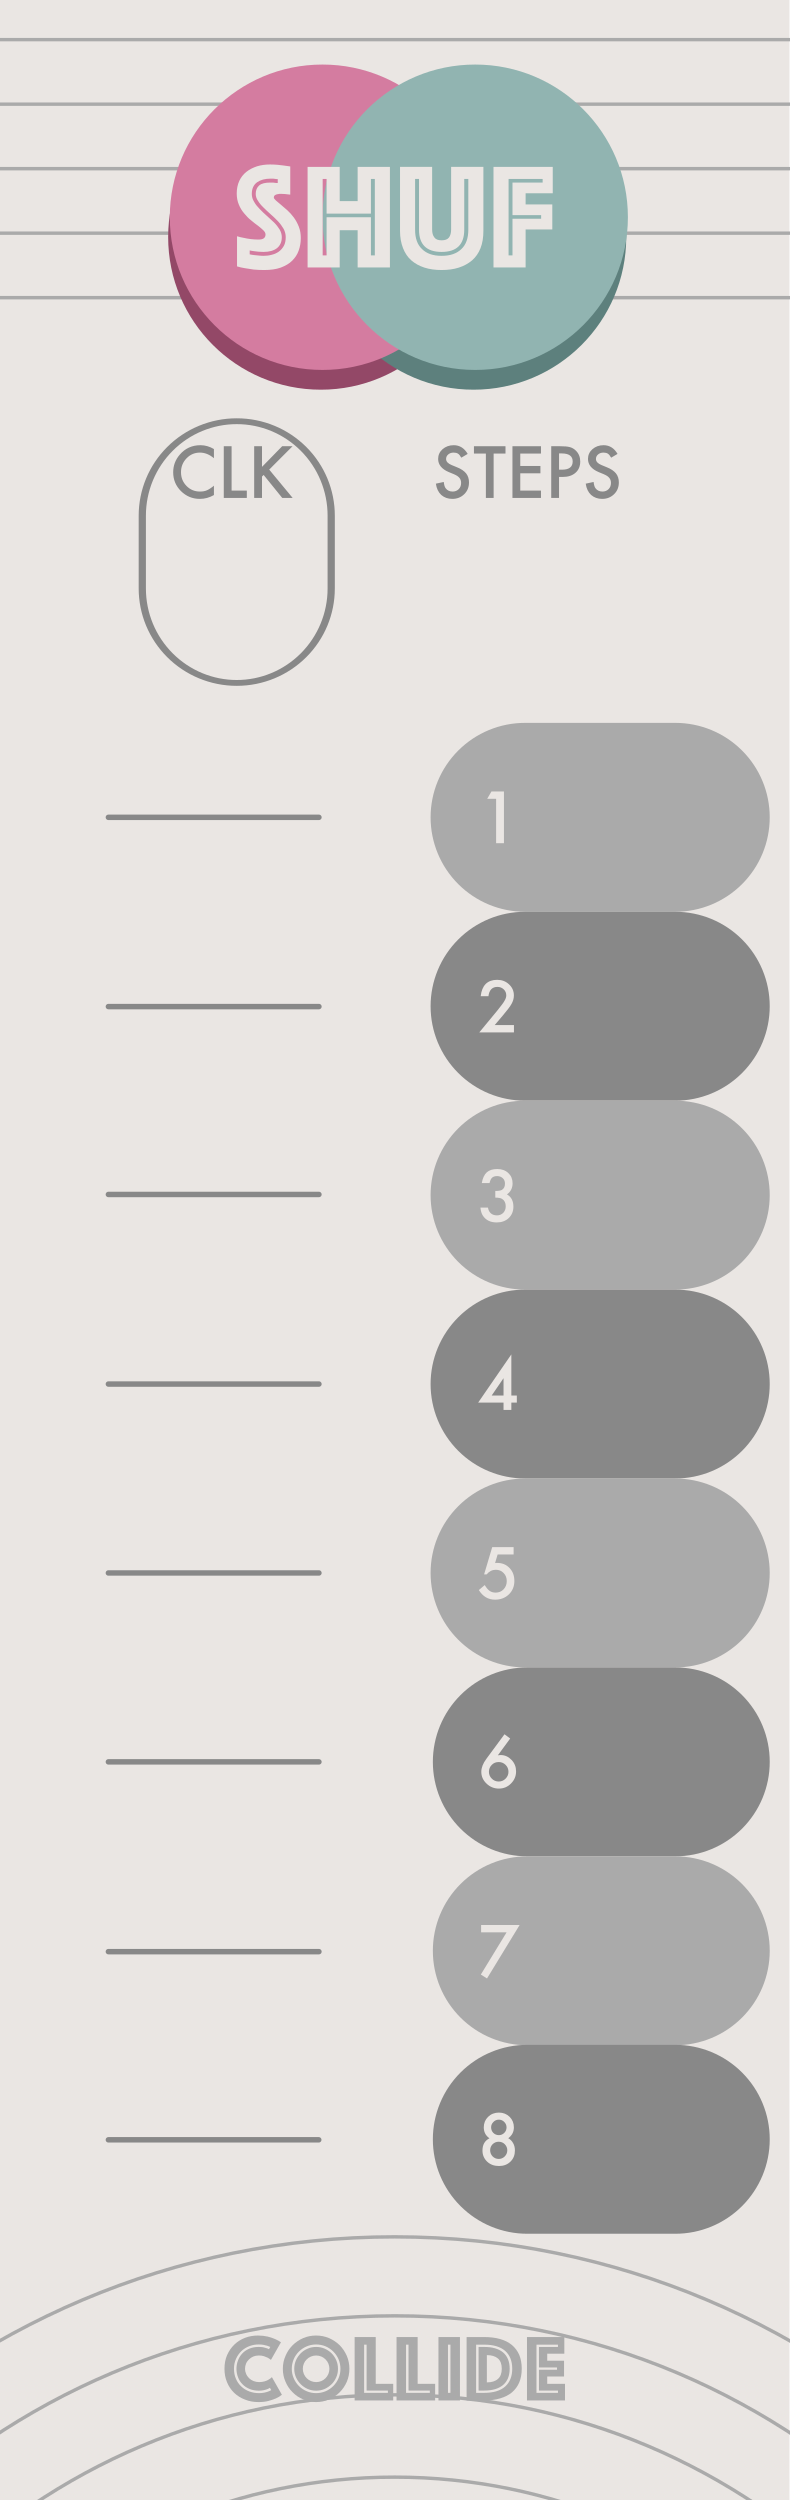
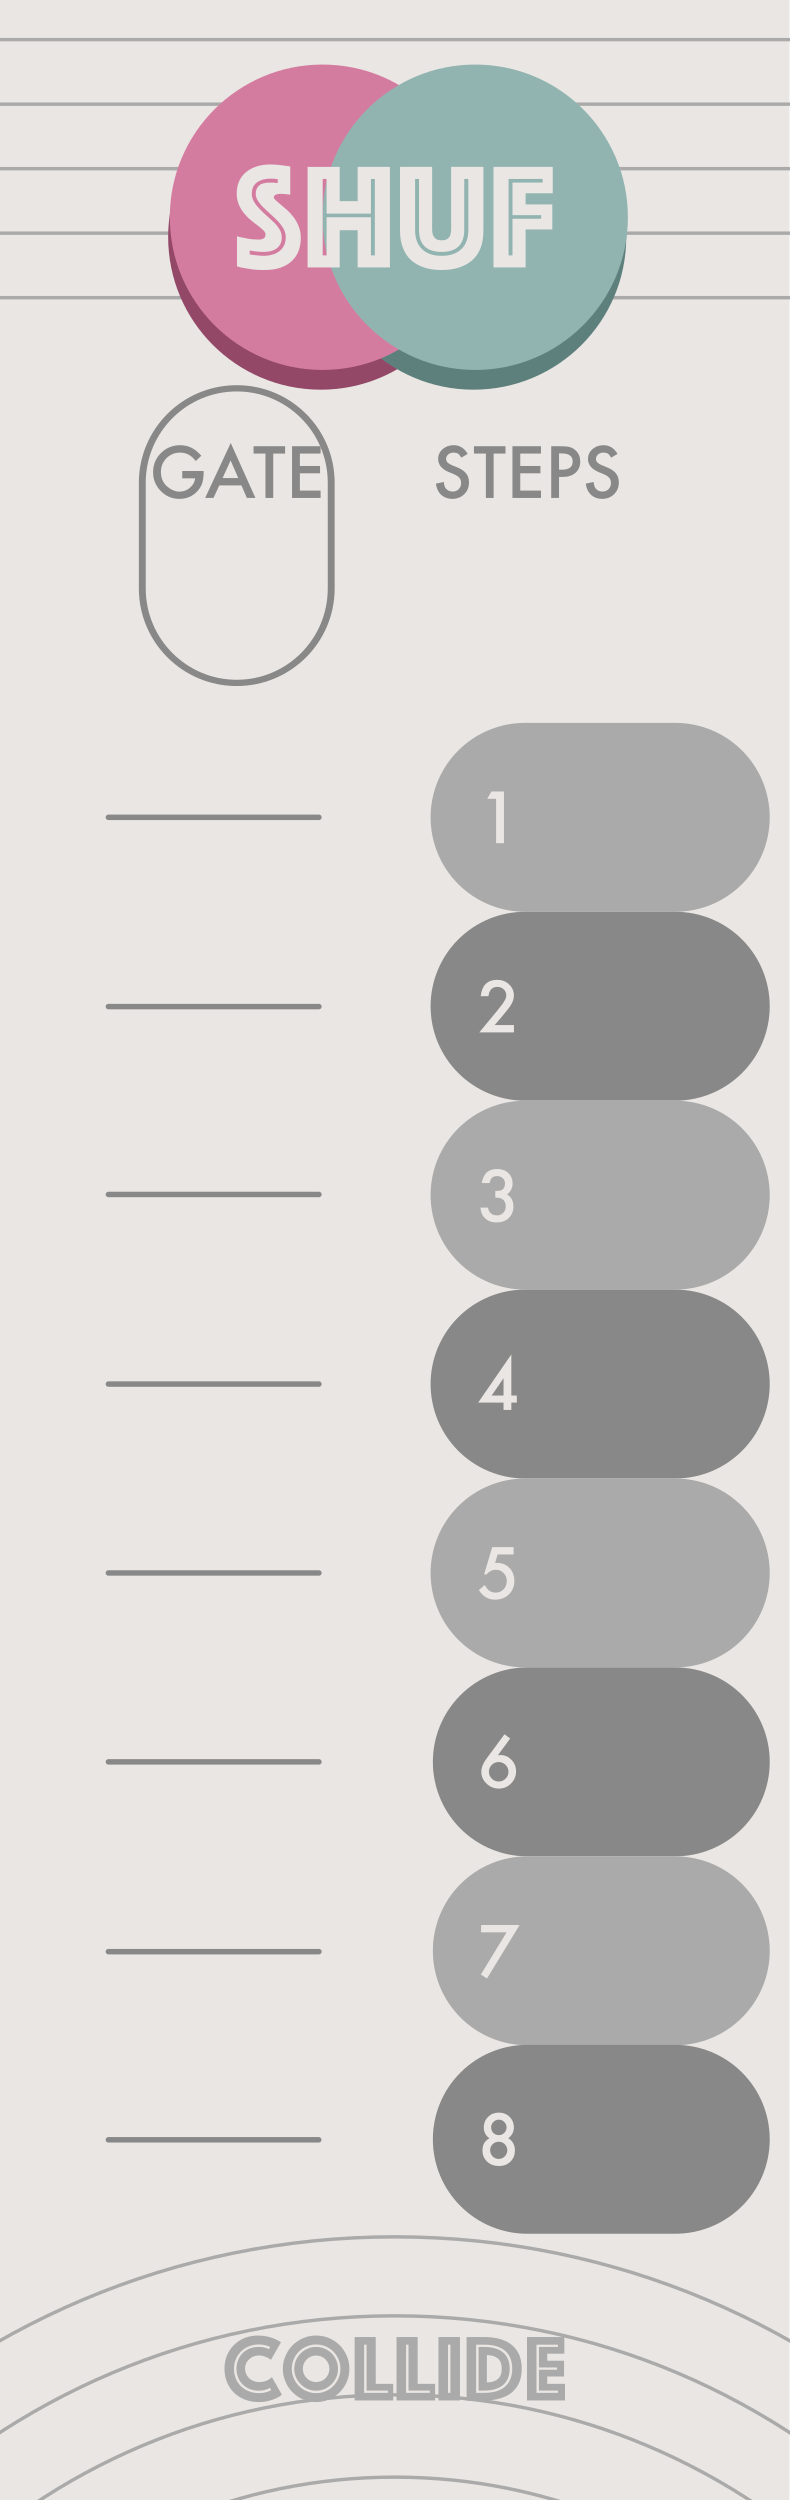
<svg xmlns="http://www.w3.org/2000/svg" width="100%" height="100%" viewBox="0 0 120 380" version="1.1" xml:space="preserve" style="fill-rule:evenodd;clip-rule:evenodd;stroke-linecap:round;stroke-linejoin:round;stroke-miterlimit:1.5;">
  <g id="background">
    <g transform="matrix(0.250246,0,0,0.250181,-1.19228e-14,0)">
      <rect x="0" y="0" width="479.528" height="1518.9" style="fill:rgb(234,230,227);" />
    </g>
    <g transform="matrix(0.250246,0,0,0.250181,-1.25594e-15,-1.9804)">
      <path d="M0,32L479.528,32" style="fill:none;stroke:rgb(170,170,170);stroke-width:2.08px;" />
      <g transform="matrix(1,0,0,1,0,39.1931)">
        <path d="M0,32L479.528,32" style="fill:none;stroke:rgb(170,170,170);stroke-width:2.08px;" />
      </g>
      <g transform="matrix(1,0,0,1,0,78.3863)">
        <path d="M0,32L479.528,32" style="fill:none;stroke:rgb(170,170,170);stroke-width:2.08px;" />
      </g>
      <g transform="matrix(1,0,0,1,0,117.579)">
        <path d="M0,32L479.528,32" style="fill:none;stroke:rgb(170,170,170);stroke-width:2.08px;" />
      </g>
      <g transform="matrix(1,0,0,1,0,156.773)">
        <path d="M0,32L479.528,32" style="fill:none;stroke:rgb(170,170,170);stroke-width:2.08px;" />
      </g>
    </g>
    <g transform="matrix(0.250181,0,0,0.250181,39.0439,86.0907)">
      <g transform="matrix(0.869021,0,0,0.869021,241.926,574.305)">
        <circle cx="-182" cy="1072" r="397" style="fill:none;stroke:rgb(170,170,170);stroke-width:2.4px;" />
      </g>
      <g transform="matrix(0.994966,0,0,0.994966,264.848,439.293)">
        <circle cx="-182" cy="1072" r="397" style="fill:none;stroke:rgb(170,170,170);stroke-width:2.09px;" />
      </g>
      <g transform="matrix(1.11083,0,0,1.11083,285.935,313.087)">
        <circle cx="-182" cy="1072" r="397" style="fill:none;stroke:rgb(170,170,170);stroke-width:1.88px;" />
      </g>
      <g transform="matrix(1.2267,0,0,1.2267,307.023,186.88)">
        <circle cx="-182" cy="1072" r="397" style="fill:none;stroke:rgb(170,170,170);stroke-width:1.7px;" />
      </g>
    </g>
    <g transform="matrix(0.250181,0,0,0.250181,0.640643,-13.7542)">
      <g transform="matrix(1,0,0,1,-1,8)">
        <g transform="matrix(1,0,0,1,6.20594,-24.898)">
          <circle cx="187.171" cy="215.865" r="92.774" style="fill:rgb(147,72,103);" />
        </g>
        <g transform="matrix(1,0,0,1,98.9803,-24.898)">
          <circle cx="187.171" cy="215.865" r="92.774" style="fill:rgb(93,128,125);" />
        </g>
      </g>
      <g transform="matrix(1,0,0,1,0,-4)">
        <g transform="matrix(1,0,0,1,6.20594,-24.898)">
          <circle cx="187.171" cy="215.865" r="92.774" style="fill:rgb(212,124,160);" />
        </g>
        <g transform="matrix(1,0,0,1,98.9803,-24.898)">
          <circle cx="187.171" cy="215.865" r="92.774" style="fill:rgb(145,180,177);" />
        </g>
      </g>
    </g>
    <g transform="matrix(0.288996,0,0,0.288996,11.1232,62.3544)">
      <g transform="matrix(50,0,0,50,78.576,1046.78)">
        <path d="M0.146,-0.333C0.146,-0.365 0.152,-0.395 0.163,-0.423C0.173,-0.451 0.189,-0.475 0.209,-0.496C0.229,-0.517 0.253,-0.533 0.282,-0.545C0.311,-0.557 0.343,-0.563 0.378,-0.563C0.395,-0.563 0.411,-0.562 0.425,-0.56C0.438,-0.557 0.45,-0.554 0.459,-0.551C0.47,-0.548 0.48,-0.544 0.488,-0.539L0.502,-0.563C0.491,-0.568 0.48,-0.572 0.468,-0.576C0.457,-0.579 0.444,-0.582 0.429,-0.585C0.414,-0.588 0.397,-0.589 0.378,-0.589C0.344,-0.589 0.312,-0.583 0.281,-0.571C0.25,-0.559 0.222,-0.542 0.199,-0.52C0.175,-0.497 0.156,-0.47 0.142,-0.439C0.127,-0.407 0.12,-0.372 0.12,-0.333C0.12,-0.294 0.127,-0.258 0.141,-0.227C0.154,-0.196 0.173,-0.169 0.197,-0.147C0.221,-0.124 0.249,-0.107 0.281,-0.095C0.313,-0.083 0.347,-0.077 0.383,-0.077C0.403,-0.077 0.421,-0.079 0.437,-0.082C0.453,-0.085 0.467,-0.089 0.478,-0.093C0.491,-0.098 0.502,-0.103 0.512,-0.109L0.498,-0.133C0.489,-0.127 0.479,-0.122 0.468,-0.118C0.458,-0.114 0.446,-0.111 0.432,-0.108C0.418,-0.105 0.402,-0.103 0.383,-0.103C0.346,-0.103 0.313,-0.109 0.284,-0.121C0.255,-0.133 0.23,-0.149 0.21,-0.17C0.189,-0.191 0.173,-0.215 0.163,-0.243C0.152,-0.271 0.146,-0.301 0.146,-0.333ZM0.02,-0.333C0.02,-0.386 0.029,-0.435 0.048,-0.478C0.067,-0.521 0.092,-0.557 0.124,-0.588C0.156,-0.619 0.193,-0.642 0.236,-0.659C0.279,-0.675 0.324,-0.683 0.372,-0.683C0.41,-0.683 0.444,-0.679 0.474,-0.672C0.503,-0.665 0.529,-0.656 0.55,-0.647C0.575,-0.636 0.596,-0.625 0.614,-0.612L0.509,-0.427C0.498,-0.435 0.487,-0.443 0.474,-0.45C0.463,-0.455 0.449,-0.46 0.434,-0.466C0.418,-0.471 0.4,-0.473 0.38,-0.473C0.359,-0.473 0.34,-0.469 0.323,-0.462C0.306,-0.455 0.291,-0.445 0.278,-0.432C0.265,-0.419 0.254,-0.405 0.247,-0.388C0.24,-0.371 0.236,-0.352 0.236,-0.333C0.236,-0.314 0.24,-0.296 0.248,-0.279C0.255,-0.262 0.266,-0.247 0.279,-0.234C0.292,-0.221 0.308,-0.211 0.326,-0.204C0.344,-0.197 0.364,-0.193 0.385,-0.193C0.406,-0.193 0.425,-0.196 0.442,-0.201C0.459,-0.206 0.473,-0.212 0.484,-0.219C0.497,-0.226 0.509,-0.235 0.519,-0.245L0.624,-0.06C0.606,-0.045 0.585,-0.032 0.56,-0.021C0.539,-0.012 0.513,-0.003 0.483,0.005C0.453,0.013 0.419,0.017 0.38,0.017C0.328,0.017 0.28,0.009 0.236,-0.009C0.192,-0.026 0.154,-0.049 0.122,-0.08C0.09,-0.111 0.065,-0.148 0.047,-0.191C0.029,-0.234 0.02,-0.281 0.02,-0.333Z" style="fill:rgb(170,170,170);fill-rule:nonzero;" />
      </g>
      <g transform="matrix(50,0,0,50,109.276,1046.78)">
        <path d="M0.02,-0.333C0.02,-0.381 0.029,-0.426 0.048,-0.469C0.066,-0.512 0.091,-0.549 0.123,-0.581C0.154,-0.612 0.191,-0.637 0.234,-0.656C0.277,-0.674 0.322,-0.683 0.37,-0.683C0.418,-0.683 0.463,-0.674 0.506,-0.656C0.549,-0.637 0.586,-0.612 0.618,-0.581C0.649,-0.549 0.674,-0.512 0.693,-0.469C0.711,-0.426 0.72,-0.381 0.72,-0.333C0.72,-0.285 0.711,-0.24 0.693,-0.197C0.674,-0.154 0.649,-0.117 0.618,-0.086C0.586,-0.054 0.549,-0.029 0.506,-0.011C0.463,0.008 0.418,0.017 0.37,0.017C0.322,0.017 0.277,0.008 0.234,-0.011C0.191,-0.029 0.154,-0.054 0.123,-0.086C0.091,-0.117 0.066,-0.154 0.048,-0.197C0.029,-0.24 0.02,-0.285 0.02,-0.333ZM0.114,-0.333C0.114,-0.298 0.121,-0.265 0.134,-0.234C0.147,-0.203 0.166,-0.175 0.189,-0.152C0.212,-0.129 0.24,-0.11 0.271,-0.097C0.302,-0.084 0.335,-0.077 0.37,-0.077C0.405,-0.077 0.439,-0.084 0.47,-0.097C0.501,-0.11 0.528,-0.129 0.551,-0.152C0.574,-0.175 0.593,-0.203 0.606,-0.234C0.619,-0.265 0.626,-0.298 0.626,-0.333C0.626,-0.368 0.619,-0.401 0.606,-0.433C0.593,-0.464 0.574,-0.491 0.551,-0.514C0.528,-0.537 0.501,-0.556 0.47,-0.569C0.439,-0.582 0.405,-0.589 0.37,-0.589C0.335,-0.589 0.302,-0.582 0.271,-0.569C0.24,-0.556 0.212,-0.537 0.189,-0.514C0.166,-0.491 0.147,-0.464 0.134,-0.433C0.121,-0.401 0.114,-0.368 0.114,-0.333ZM0.23,-0.333C0.23,-0.314 0.234,-0.296 0.241,-0.279C0.248,-0.262 0.258,-0.247 0.271,-0.234C0.284,-0.221 0.299,-0.211 0.316,-0.204C0.333,-0.197 0.351,-0.193 0.37,-0.193C0.389,-0.193 0.408,-0.197 0.425,-0.204C0.442,-0.211 0.456,-0.221 0.469,-0.234C0.482,-0.247 0.492,-0.262 0.499,-0.279C0.506,-0.296 0.51,-0.314 0.51,-0.333C0.51,-0.352 0.506,-0.371 0.499,-0.388C0.492,-0.405 0.482,-0.419 0.469,-0.432C0.456,-0.445 0.442,-0.455 0.425,-0.462C0.408,-0.469 0.389,-0.473 0.37,-0.473C0.351,-0.473 0.333,-0.469 0.316,-0.462C0.299,-0.455 0.284,-0.445 0.271,-0.432C0.258,-0.419 0.248,-0.405 0.241,-0.388C0.234,-0.371 0.23,-0.352 0.23,-0.333ZM0.37,-0.103C0.338,-0.103 0.308,-0.109 0.281,-0.121C0.253,-0.133 0.229,-0.15 0.208,-0.171C0.187,-0.192 0.17,-0.216 0.158,-0.244C0.146,-0.271 0.14,-0.301 0.14,-0.333C0.14,-0.365 0.146,-0.395 0.158,-0.423C0.17,-0.45 0.187,-0.474 0.208,-0.496C0.229,-0.517 0.253,-0.533 0.281,-0.545C0.308,-0.557 0.338,-0.563 0.37,-0.563C0.402,-0.563 0.432,-0.557 0.46,-0.545C0.487,-0.533 0.511,-0.517 0.533,-0.496C0.554,-0.474 0.57,-0.45 0.582,-0.423C0.594,-0.395 0.6,-0.365 0.6,-0.333C0.6,-0.301 0.594,-0.271 0.582,-0.244C0.57,-0.216 0.554,-0.192 0.533,-0.171C0.511,-0.15 0.487,-0.133 0.46,-0.121C0.432,-0.109 0.402,-0.103 0.37,-0.103Z" style="fill:rgb(170,170,170);fill-rule:nonzero;" />
      </g>
      <g transform="matrix(50,0,0,50,146.276,1046.78)">
        <path d="M0.035,-0.667L0.257,-0.667L0.257,-0.175L0.441,-0.175L0.441,0L0.035,0L0.035,-0.667ZM0.385,-0.08L0.385,-0.104L0.161,-0.104L0.161,-0.587L0.135,-0.587L0.135,-0.08L0.385,-0.08Z" style="fill:rgb(170,170,170);fill-rule:nonzero;" />
      </g>
      <g transform="matrix(50,0,0,50,168.326,1046.78)">
        <path d="M0.035,-0.667L0.257,-0.667L0.257,-0.175L0.441,-0.175L0.441,0L0.035,0L0.035,-0.667ZM0.385,-0.08L0.385,-0.104L0.161,-0.104L0.161,-0.587L0.135,-0.587L0.135,-0.08L0.385,-0.08Z" style="fill:rgb(170,170,170);fill-rule:nonzero;" />
      </g>
      <g transform="matrix(50,0,0,50,190.376,1046.78)">
        <path d="M0.035,-0.667L0.261,-0.667L0.261,0L0.035,0L0.035,-0.667ZM0.161,-0.08L0.161,-0.587L0.135,-0.587L0.135,-0.08L0.161,-0.08Z" style="fill:rgb(170,170,170);fill-rule:nonzero;" />
      </g>
      <g transform="matrix(50,0,0,50,205.176,1046.78)">
        <path d="M0.035,0L0.035,-0.667L0.22,-0.667C0.283,-0.667 0.339,-0.66 0.388,-0.646C0.437,-0.632 0.478,-0.611 0.512,-0.583C0.545,-0.555 0.571,-0.52 0.589,-0.479C0.606,-0.437 0.615,-0.389 0.615,-0.334C0.615,-0.279 0.606,-0.231 0.589,-0.19C0.571,-0.148 0.545,-0.113 0.512,-0.085C0.478,-0.057 0.437,-0.036 0.388,-0.022C0.339,-0.007 0.283,0 0.22,0L0.035,0ZM0.161,-0.104L0.161,-0.563L0.22,-0.563C0.305,-0.563 0.371,-0.544 0.418,-0.506C0.464,-0.467 0.488,-0.41 0.488,-0.334C0.488,-0.258 0.464,-0.201 0.418,-0.162C0.371,-0.123 0.305,-0.104 0.22,-0.104L0.161,-0.104ZM0.135,-0.08L0.22,-0.08C0.317,-0.08 0.391,-0.102 0.441,-0.147C0.49,-0.191 0.515,-0.253 0.515,-0.334C0.515,-0.415 0.49,-0.477 0.441,-0.521C0.391,-0.565 0.317,-0.587 0.22,-0.587L0.135,-0.587L0.135,-0.08ZM0.248,-0.19C0.298,-0.19 0.337,-0.202 0.364,-0.226C0.391,-0.249 0.405,-0.285 0.405,-0.334C0.405,-0.383 0.391,-0.419 0.364,-0.442C0.337,-0.465 0.298,-0.477 0.248,-0.477L0.248,-0.19Z" style="fill:rgb(170,170,170);fill-rule:nonzero;" />
      </g>
      <g transform="matrix(50,0,0,50,236.926,1046.78)">
        <path d="M0.035,-0.667L0.428,-0.667L0.428,-0.492L0.248,-0.492L0.248,-0.418L0.425,-0.418L0.425,-0.252L0.248,-0.252L0.248,-0.175L0.435,-0.175L0.435,0L0.035,0L0.035,-0.667ZM0.361,-0.08L0.361,-0.104L0.161,-0.104L0.161,-0.323L0.351,-0.323L0.351,-0.347L0.161,-0.347L0.161,-0.563L0.361,-0.563L0.361,-0.587L0.135,-0.587L0.135,-0.08L0.361,-0.08Z" style="fill:rgb(170,170,170);fill-rule:nonzero;" />
      </g>
    </g>
    <g transform="matrix(0.0949447,0,0,0.0949447,26.0868,-72.1411)">
      <g transform="matrix(241.379,0,0,241.379,100.602,1188)">
        <path d="M0.101,-0.087C0.11,-0.085 0.12,-0.083 0.131,-0.082C0.14,-0.081 0.15,-0.08 0.161,-0.079C0.171,-0.078 0.181,-0.077 0.192,-0.077C0.211,-0.077 0.229,-0.079 0.247,-0.084C0.264,-0.088 0.28,-0.095 0.294,-0.105C0.308,-0.115 0.319,-0.128 0.328,-0.144C0.336,-0.159 0.34,-0.178 0.34,-0.201C0.34,-0.22 0.335,-0.239 0.326,-0.256C0.316,-0.273 0.304,-0.29 0.289,-0.306C0.274,-0.322 0.258,-0.337 0.241,-0.352C0.224,-0.367 0.208,-0.382 0.193,-0.397C0.178,-0.411 0.165,-0.427 0.156,-0.442C0.146,-0.456 0.141,-0.472 0.141,-0.488C0.141,-0.512 0.149,-0.531 0.164,-0.544C0.179,-0.557 0.204,-0.563 0.238,-0.563C0.243,-0.563 0.249,-0.563 0.255,-0.563C0.26,-0.562 0.266,-0.562 0.271,-0.561C0.276,-0.56 0.282,-0.56 0.287,-0.56L0.287,-0.586C0.282,-0.586 0.277,-0.586 0.272,-0.587C0.267,-0.588 0.262,-0.588 0.257,-0.589C0.251,-0.589 0.245,-0.589 0.239,-0.589C0.203,-0.589 0.173,-0.581 0.15,-0.565C0.127,-0.548 0.115,-0.523 0.115,-0.488C0.115,-0.469 0.12,-0.452 0.13,-0.436C0.139,-0.419 0.152,-0.403 0.167,-0.388C0.182,-0.372 0.198,-0.357 0.215,-0.342C0.232,-0.327 0.247,-0.313 0.263,-0.298C0.278,-0.283 0.29,-0.267 0.3,-0.251C0.309,-0.235 0.314,-0.218 0.314,-0.201C0.314,-0.169 0.303,-0.145 0.282,-0.128C0.26,-0.111 0.23,-0.103 0.192,-0.103C0.169,-0.103 0.149,-0.105 0.13,-0.108C0.12,-0.109 0.11,-0.111 0.101,-0.113L0.101,-0.087ZM0.017,-0.207C0.032,-0.202 0.047,-0.199 0.063,-0.196C0.076,-0.193 0.092,-0.19 0.109,-0.188C0.126,-0.186 0.143,-0.185 0.16,-0.185C0.191,-0.185 0.206,-0.196 0.206,-0.219C0.206,-0.228 0.201,-0.237 0.192,-0.246C0.183,-0.255 0.171,-0.265 0.157,-0.276C0.142,-0.286 0.127,-0.299 0.111,-0.312C0.094,-0.325 0.079,-0.341 0.065,-0.358C0.05,-0.375 0.038,-0.395 0.029,-0.417C0.02,-0.438 0.015,-0.463 0.015,-0.491C0.015,-0.522 0.021,-0.55 0.032,-0.574C0.043,-0.598 0.059,-0.618 0.079,-0.634C0.099,-0.65 0.123,-0.662 0.15,-0.671C0.177,-0.679 0.205,-0.683 0.236,-0.683C0.252,-0.683 0.268,-0.682 0.284,-0.681C0.3,-0.679 0.314,-0.677 0.327,-0.676C0.342,-0.674 0.356,-0.672 0.37,-0.67L0.37,-0.483L0.334,-0.487C0.327,-0.488 0.32,-0.488 0.313,-0.488C0.309,-0.488 0.304,-0.488 0.298,-0.488C0.292,-0.487 0.286,-0.486 0.281,-0.485C0.276,-0.484 0.271,-0.481 0.267,-0.478C0.263,-0.475 0.261,-0.47 0.261,-0.464C0.261,-0.459 0.266,-0.452 0.275,-0.444C0.284,-0.436 0.295,-0.427 0.308,-0.416C0.321,-0.405 0.335,-0.393 0.351,-0.379C0.366,-0.365 0.381,-0.349 0.394,-0.331C0.407,-0.313 0.418,-0.293 0.427,-0.27C0.436,-0.247 0.44,-0.222 0.44,-0.194C0.44,-0.165 0.435,-0.137 0.426,-0.112C0.417,-0.086 0.402,-0.064 0.383,-0.045C0.363,-0.025 0.338,-0.011 0.307,0.001C0.276,0.012 0.24,0.017 0.198,0.017C0.173,0.017 0.149,0.016 0.128,0.014C0.106,0.011 0.087,0.008 0.07,0.005C0.051,0.002 0.033,-0.002 0.017,-0.007L0.017,-0.207Z" style="fill:rgb(234,230,227);fill-rule:nonzero;" />
      </g>
      <g transform="matrix(241.379,0,0,241.379,209.223,1188)">
        <path d="M0.035,-0.667L0.248,-0.667L0.248,-0.44L0.367,-0.44L0.367,-0.667L0.581,-0.667L0.581,0L0.367,0L0.367,-0.247L0.248,-0.247L0.248,0L0.035,0L0.035,-0.667ZM0.161,-0.08L0.161,-0.333L0.455,-0.333L0.455,-0.08L0.481,-0.08L0.481,-0.587L0.455,-0.587L0.455,-0.357L0.161,-0.357L0.161,-0.587L0.135,-0.587L0.135,-0.08L0.161,-0.08Z" style="fill:rgb(234,230,227);fill-rule:nonzero;" />
      </g>
      <g transform="matrix(241.379,0,0,241.379,357.913,1188)">
        <path d="M0.308,0.017C0.266,0.017 0.228,0.012 0.194,0.001C0.16,-0.01 0.131,-0.026 0.107,-0.047C0.083,-0.068 0.065,-0.095 0.052,-0.128C0.039,-0.161 0.032,-0.199 0.032,-0.243L0.032,-0.667L0.245,-0.667L0.245,-0.252C0.245,-0.229 0.25,-0.211 0.26,-0.199C0.269,-0.186 0.285,-0.18 0.308,-0.18C0.331,-0.18 0.347,-0.186 0.357,-0.199C0.366,-0.211 0.371,-0.229 0.371,-0.252L0.371,-0.667L0.585,-0.667L0.585,-0.243C0.585,-0.199 0.579,-0.161 0.566,-0.128C0.553,-0.095 0.534,-0.068 0.51,-0.047C0.485,-0.026 0.456,-0.01 0.422,0.001C0.388,0.012 0.35,0.017 0.308,0.017ZM0.308,-0.103C0.208,-0.103 0.158,-0.152 0.158,-0.25L0.158,-0.587L0.132,-0.587L0.132,-0.25C0.132,-0.194 0.147,-0.151 0.178,-0.122C0.208,-0.092 0.251,-0.077 0.308,-0.077C0.365,-0.077 0.408,-0.092 0.439,-0.122C0.47,-0.151 0.485,-0.194 0.485,-0.25L0.485,-0.587L0.458,-0.587L0.458,-0.25C0.458,-0.152 0.408,-0.103 0.308,-0.103Z" style="fill:rgb(234,230,227);fill-rule:nonzero;" />
      </g>
      <g transform="matrix(241.379,0,0,241.379,506.844,1188)">
        <path d="M0.035,-0.667L0.428,-0.667L0.428,-0.492L0.248,-0.492L0.248,-0.418L0.425,-0.418L0.425,-0.252L0.248,-0.252L0.248,0L0.035,0L0.035,-0.667ZM0.161,-0.08L0.161,-0.323L0.351,-0.323L0.351,-0.347L0.161,-0.347L0.161,-0.563L0.361,-0.563L0.361,-0.587L0.135,-0.587L0.135,-0.08L0.161,-0.08Z" style="fill:rgb(234,230,227);fill-rule:nonzero;" />
      </g>
    </g>
  </g>
  <g id="panel" transform="matrix(0.250181,0,0,0.250181,0.0155521,0)">
    <g transform="matrix(7.57526e-17,-1.23713,1.29587,7.93494e-17,-965.639,678.419)">
      <path d="M193.377,991.281C193.377,979.537 188.49,968.274 179.791,959.97C171.093,951.665 159.295,947 146.993,947C146.991,947 146.988,947 146.986,947C134.684,947 122.886,951.665 114.188,959.97C105.489,968.274 100.602,979.537 100.602,991.281C100.602,1013.26 100.602,1039.74 100.602,1061.72C100.602,1073.46 105.489,1084.73 114.188,1093.03C122.886,1101.34 134.684,1106 146.986,1106C146.988,1106 146.991,1106 146.993,1106C159.295,1106 171.093,1101.34 179.791,1093.03C188.49,1084.73 193.377,1073.46 193.377,1061.72C193.377,1039.74 193.377,1013.26 193.377,991.281Z" style="fill:rgb(170,170,170);" />
    </g>
    <g transform="matrix(7.57526e-17,-1.23713,1.29587,7.93494e-17,-965.639,793.194)">
      <path d="M193.377,991.281C193.377,979.537 188.49,968.274 179.791,959.97C171.093,951.665 159.295,947 146.993,947C146.991,947 146.988,947 146.986,947C134.684,947 122.886,951.665 114.188,959.97C105.489,968.274 100.602,979.537 100.602,991.281C100.602,1013.26 100.602,1039.74 100.602,1061.72C100.602,1073.46 105.489,1084.73 114.188,1093.03C122.886,1101.34 134.684,1106 146.986,1106C146.988,1106 146.991,1106 146.993,1106C159.295,1106 171.093,1101.34 179.791,1093.03C188.49,1084.73 193.377,1073.46 193.377,1061.72C193.377,1039.74 193.377,1013.26 193.377,991.281Z" style="fill:rgb(136,136,136);" />
    </g>
    <g transform="matrix(7.57526e-17,-1.23713,1.29587,7.93494e-17,-965.639,907.968)">
      <path d="M193.377,991.281C193.377,979.537 188.49,968.274 179.791,959.97C171.093,951.665 159.295,947 146.993,947C146.991,947 146.988,947 146.986,947C134.684,947 122.886,951.665 114.188,959.97C105.489,968.274 100.602,979.537 100.602,991.281C100.602,1013.26 100.602,1039.74 100.602,1061.72C100.602,1073.46 105.489,1084.73 114.188,1093.03C122.886,1101.34 134.684,1106 146.986,1106C146.988,1106 146.991,1106 146.993,1106C159.295,1106 171.093,1101.34 179.791,1093.03C188.49,1084.73 193.377,1073.46 193.377,1061.72C193.377,1039.74 193.377,1013.26 193.377,991.281Z" style="fill:rgb(170,170,170);" />
    </g>
    <g transform="matrix(7.57526e-17,-1.23713,1.29587,7.93494e-17,-965.639,1022.74)">
      <path d="M193.377,991.281C193.377,979.537 188.49,968.274 179.791,959.97C171.093,951.665 159.295,947 146.993,947C146.991,947 146.988,947 146.986,947C134.684,947 122.886,951.665 114.188,959.97C105.489,968.274 100.602,979.537 100.602,991.281C100.602,1013.26 100.602,1039.74 100.602,1061.72C100.602,1073.46 105.489,1084.73 114.188,1093.03C122.886,1101.34 134.684,1106 146.986,1106C146.988,1106 146.991,1106 146.993,1106C159.295,1106 171.093,1101.34 179.791,1093.03C188.49,1084.73 193.377,1073.46 193.377,1061.72C193.377,1039.74 193.377,1013.26 193.377,991.281Z" style="fill:rgb(136,136,136);" />
    </g>
    <g transform="matrix(7.57526e-17,-1.23713,1.29587,7.93494e-17,-965.639,1137.52)">
      <path d="M193.377,991.281C193.377,979.537 188.49,968.274 179.791,959.97C171.093,951.665 159.295,947 146.993,947C146.991,947 146.988,947 146.986,947C134.684,947 122.886,951.665 114.188,959.97C105.489,968.274 100.602,979.537 100.602,991.281C100.602,1013.26 100.602,1039.74 100.602,1061.72C100.602,1073.46 105.489,1084.73 114.188,1093.03C122.886,1101.34 134.684,1106 146.986,1106C146.988,1106 146.991,1106 146.993,1106C159.295,1106 171.093,1101.34 179.791,1093.03C188.49,1084.73 193.377,1073.46 193.377,1061.72C193.377,1039.74 193.377,1013.26 193.377,991.281Z" style="fill:rgb(170,170,170);" />
    </g>
    <g transform="matrix(7.57526e-17,-1.23713,1.28727,7.88226e-17,-956.122,1252.29)">
      <path d="M193.377,991.577C193.377,979.754 188.49,968.416 179.791,960.056C171.093,951.696 159.295,947 146.993,947C146.991,947 146.988,947 146.986,947C134.684,947 122.886,951.696 114.188,960.056C105.489,968.416 100.602,979.754 100.602,991.577C100.602,1013.4 100.602,1039.6 100.602,1061.42C100.602,1073.25 105.489,1084.58 114.188,1092.94C122.886,1101.3 134.684,1106 146.986,1106C146.988,1106 146.991,1106 146.993,1106C159.295,1106 171.093,1101.3 179.791,1092.94C188.49,1084.58 193.377,1073.25 193.377,1061.42C193.377,1039.6 193.377,1013.4 193.377,991.577Z" style="fill:rgb(136,136,136);" />
    </g>
    <g transform="matrix(7.57526e-17,-1.23713,1.28727,7.88226e-17,-956.122,1367.07)">
      <path d="M193.377,991.577C193.377,979.754 188.49,968.416 179.791,960.056C171.093,951.696 159.295,947 146.993,947C146.991,947 146.988,947 146.986,947C134.684,947 122.886,951.696 114.188,960.056C105.489,968.416 100.602,979.754 100.602,991.577C100.602,1013.4 100.602,1039.6 100.602,1061.42C100.602,1073.25 105.489,1084.58 114.188,1092.94C122.886,1101.3 134.684,1106 146.986,1106C146.988,1106 146.991,1106 146.993,1106C159.295,1106 171.093,1101.3 179.791,1092.94C188.49,1084.58 193.377,1073.25 193.377,1061.42C193.377,1039.6 193.377,1013.4 193.377,991.577Z" style="fill:rgb(170,170,170);" />
    </g>
    <g transform="matrix(7.57526e-17,-1.23713,1.28727,7.88226e-17,-956.122,1481.6)">
      <path d="M193.377,991.577C193.377,979.754 188.49,968.416 179.791,960.056C171.093,951.696 159.295,947 146.993,947C146.991,947 146.988,947 146.986,947C134.684,947 122.886,951.696 114.188,960.056C105.489,968.416 100.602,979.754 100.602,991.577C100.602,1013.4 100.602,1039.6 100.602,1061.42C100.602,1073.25 105.489,1084.58 114.188,1092.94C122.886,1101.3 134.684,1106 146.986,1106C146.988,1106 146.991,1106 146.993,1106C159.295,1106 171.093,1101.3 179.791,1092.94C188.49,1084.58 193.377,1073.25 193.377,1061.42C193.377,1039.6 193.377,1013.4 193.377,991.577Z" style="fill:rgb(136,136,136);" />
    </g>
    <g transform="matrix(0.174645,0,0,0.174645,271.937,382.269)">
      <g transform="matrix(238.579,0,0,238.579,103.823,744.432)">
        <path d="M0.271,-0.647L0.141,-0.647L0.203,-0.754L0.385,-0.754L0.385,0L0.271,0L0.271,-0.647Z" style="fill:rgb(234,230,227);fill-rule:nonzero;" />
      </g>
    </g>
    <g transform="matrix(0.174645,0,0,0.174645,271.937,497.251)">
      <g transform="matrix(238.579,0,0,238.579,103.823,744.432)">
        <path d="M0.25,-0.107L0.531,-0.107L0.531,0L0.025,0L0.287,-0.317C0.312,-0.348 0.334,-0.376 0.351,-0.399C0.369,-0.422 0.382,-0.441 0.391,-0.457C0.41,-0.488 0.419,-0.515 0.419,-0.54C0.419,-0.575 0.407,-0.604 0.382,-0.628C0.357,-0.652 0.326,-0.664 0.29,-0.664C0.214,-0.664 0.17,-0.618 0.159,-0.528L0.046,-0.528C0.064,-0.687 0.144,-0.767 0.287,-0.767C0.355,-0.767 0.413,-0.745 0.459,-0.701C0.506,-0.658 0.53,-0.604 0.53,-0.539C0.53,-0.498 0.519,-0.458 0.497,-0.418C0.486,-0.398 0.47,-0.374 0.448,-0.345C0.427,-0.317 0.4,-0.284 0.368,-0.246L0.25,-0.107Z" style="fill:rgb(234,230,227);fill-rule:nonzero;" />
      </g>
    </g>
    <g transform="matrix(0.174645,0,0,0.174645,271.937,612.196)">
      <g transform="matrix(238.579,0,0,238.579,103.823,744.432)">
        <path d="M0.259,-0.35L0.259,-0.447C0.307,-0.447 0.339,-0.453 0.356,-0.463C0.386,-0.482 0.4,-0.513 0.4,-0.554C0.4,-0.586 0.39,-0.613 0.368,-0.633C0.347,-0.653 0.319,-0.664 0.286,-0.664C0.254,-0.664 0.23,-0.656 0.212,-0.641C0.196,-0.625 0.183,-0.599 0.175,-0.562L0.062,-0.562C0.074,-0.632 0.098,-0.684 0.134,-0.718C0.171,-0.751 0.222,-0.767 0.287,-0.767C0.353,-0.767 0.407,-0.748 0.449,-0.708C0.49,-0.67 0.511,-0.62 0.511,-0.559C0.511,-0.49 0.484,-0.436 0.429,-0.397C0.492,-0.361 0.523,-0.301 0.523,-0.218C0.523,-0.151 0.5,-0.095 0.455,-0.052C0.409,-0.009 0.351,0.012 0.279,0.012C0.188,0.012 0.121,-0.021 0.077,-0.088C0.059,-0.116 0.047,-0.155 0.042,-0.204L0.152,-0.204C0.158,-0.168 0.172,-0.14 0.195,-0.12C0.218,-0.101 0.247,-0.091 0.284,-0.091C0.32,-0.091 0.351,-0.104 0.375,-0.128C0.399,-0.153 0.411,-0.185 0.411,-0.223C0.411,-0.274 0.393,-0.31 0.357,-0.332C0.336,-0.344 0.303,-0.35 0.259,-0.35Z" style="fill:rgb(234,230,227);fill-rule:nonzero;" />
      </g>
    </g>
    <g transform="matrix(0.174645,0,0,0.174645,271.937,726.612)">
      <g transform="matrix(238.579,0,0,238.579,103.823,744.432)">
        <path d="M0.493,-0.21L0.573,-0.21L0.573,-0.107L0.493,-0.107L0.493,0L0.379,0L0.379,-0.107L0.009,-0.107L0.493,-0.81L0.493,-0.21ZM0.379,-0.21L0.379,-0.463L0.206,-0.21L0.379,-0.21Z" style="fill:rgb(234,230,227);fill-rule:nonzero;" />
      </g>
    </g>
    <g transform="matrix(0.174645,0,0,0.174645,271.937,841.386)">
      <g transform="matrix(238.579,0,0,238.579,103.823,744.432)">
        <path d="M0.526,-0.647L0.293,-0.647L0.256,-0.522C0.262,-0.523 0.267,-0.524 0.272,-0.524C0.277,-0.524 0.282,-0.524 0.286,-0.524C0.359,-0.524 0.419,-0.5 0.466,-0.45C0.514,-0.401 0.537,-0.338 0.537,-0.261C0.537,-0.182 0.51,-0.116 0.457,-0.065C0.404,-0.014 0.336,0.012 0.255,0.012C0.155,0.012 0.077,-0.035 0.019,-0.128L0.105,-0.201C0.129,-0.161 0.153,-0.132 0.177,-0.116C0.201,-0.099 0.23,-0.091 0.265,-0.091C0.311,-0.091 0.349,-0.107 0.38,-0.139C0.411,-0.172 0.426,-0.212 0.426,-0.259C0.426,-0.307 0.411,-0.346 0.38,-0.377C0.35,-0.409 0.312,-0.424 0.266,-0.424C0.215,-0.424 0.17,-0.402 0.133,-0.357L0.096,-0.357L0.214,-0.754L0.526,-0.754L0.526,-0.647Z" style="fill:rgb(234,230,227);fill-rule:nonzero;" />
      </g>
    </g>
    <g transform="matrix(0.174645,0,0,0.174645,271.937,956.161)">
      <g transform="matrix(238.579,0,0,238.579,103.823,744.432)">
        <path d="M0.393,-0.78L0.476,-0.718L0.296,-0.473C0.306,-0.474 0.314,-0.475 0.321,-0.476C0.328,-0.476 0.333,-0.477 0.337,-0.477C0.398,-0.477 0.451,-0.453 0.496,-0.406C0.54,-0.36 0.562,-0.304 0.562,-0.239C0.562,-0.17 0.537,-0.111 0.488,-0.062C0.439,-0.012 0.38,0.012 0.311,0.012C0.242,0.012 0.182,-0.012 0.131,-0.061C0.08,-0.109 0.055,-0.167 0.055,-0.233C0.055,-0.292 0.08,-0.356 0.129,-0.422L0.393,-0.78ZM0.451,-0.232C0.451,-0.272 0.437,-0.306 0.41,-0.333C0.382,-0.361 0.348,-0.375 0.309,-0.375C0.269,-0.375 0.235,-0.362 0.208,-0.334C0.18,-0.306 0.166,-0.273 0.166,-0.233C0.166,-0.194 0.18,-0.16 0.208,-0.133C0.235,-0.105 0.269,-0.091 0.309,-0.091C0.348,-0.091 0.382,-0.105 0.409,-0.133C0.437,-0.161 0.451,-0.194 0.451,-0.232Z" style="fill:rgb(234,230,227);fill-rule:nonzero;" />
      </g>
    </g>
    <g transform="matrix(0.174645,0,0,0.174645,271.937,1070.94)">
      <g transform="matrix(238.579,0,0,238.579,103.823,744.432)">
        <path d="M0.424,-0.647L0.052,-0.647L0.052,-0.754L0.614,-0.754L0.138,0.026L0.048,-0.031L0.424,-0.647Z" style="fill:rgb(234,230,227);fill-rule:nonzero;" />
      </g>
    </g>
    <g transform="matrix(0.174645,0,0,0.174645,271.937,1185.47)">
      <g transform="matrix(238.579,0,0,238.579,103.823,744.432)">
        <path d="M0.174,-0.392C0.118,-0.431 0.091,-0.484 0.091,-0.552C0.091,-0.613 0.112,-0.664 0.154,-0.705C0.196,-0.746 0.249,-0.767 0.312,-0.767C0.374,-0.767 0.426,-0.746 0.468,-0.705C0.509,-0.664 0.53,-0.613 0.53,-0.551C0.53,-0.486 0.503,-0.434 0.448,-0.393C0.478,-0.376 0.502,-0.353 0.519,-0.321C0.537,-0.29 0.545,-0.255 0.545,-0.216C0.545,-0.149 0.524,-0.094 0.48,-0.052C0.436,-0.009 0.381,0.012 0.313,0.012C0.243,0.012 0.185,-0.009 0.14,-0.052C0.095,-0.095 0.072,-0.149 0.072,-0.214C0.072,-0.299 0.106,-0.358 0.174,-0.392ZM0.198,-0.552C0.198,-0.52 0.209,-0.493 0.23,-0.471C0.253,-0.449 0.279,-0.438 0.311,-0.438C0.341,-0.438 0.368,-0.449 0.39,-0.471C0.412,-0.493 0.423,-0.52 0.423,-0.551C0.423,-0.582 0.412,-0.608 0.39,-0.63C0.368,-0.653 0.341,-0.664 0.311,-0.664C0.28,-0.664 0.253,-0.653 0.231,-0.63C0.209,-0.608 0.198,-0.582 0.198,-0.552ZM0.184,-0.218C0.184,-0.183 0.196,-0.153 0.22,-0.128C0.244,-0.104 0.274,-0.091 0.309,-0.091C0.343,-0.091 0.373,-0.104 0.397,-0.128C0.421,-0.153 0.434,-0.182 0.434,-0.217C0.434,-0.252 0.421,-0.281 0.397,-0.306C0.373,-0.33 0.343,-0.342 0.309,-0.342C0.274,-0.342 0.245,-0.33 0.22,-0.306C0.196,-0.281 0.184,-0.252 0.184,-0.218Z" style="fill:rgb(234,230,227);fill-rule:nonzero;" />
      </g>
    </g>
-     <g transform="matrix(0.153274,0,0,0.153274,79.3346,232.471)">
+     <g transform="matrix(0.153274,0,0,0.153274,67.1282,232.471)">
      <g transform="matrix(271.844,0,0,271.844,154.069,457.049)">
-         <path d="M0.647,-0.713L0.647,-0.579C0.582,-0.634 0.514,-0.661 0.443,-0.661C0.366,-0.661 0.301,-0.633 0.248,-0.578C0.194,-0.522 0.167,-0.455 0.167,-0.375C0.167,-0.295 0.194,-0.229 0.248,-0.174C0.301,-0.12 0.366,-0.093 0.444,-0.093C0.484,-0.093 0.518,-0.099 0.546,-0.112C0.562,-0.119 0.578,-0.128 0.594,-0.139C0.611,-0.15 0.629,-0.163 0.647,-0.179L0.647,-0.042C0.582,-0.005 0.514,0.014 0.442,0.014C0.335,0.014 0.243,-0.024 0.167,-0.099C0.091,-0.175 0.053,-0.266 0.053,-0.374C0.053,-0.47 0.084,-0.555 0.148,-0.63C0.226,-0.722 0.327,-0.769 0.451,-0.769C0.519,-0.769 0.584,-0.75 0.647,-0.713Z" style="fill:rgb(136,136,136);fill-rule:nonzero;" />
-       </g>
-       <g transform="matrix(271.844,0,0,271.844,344.546,457.049)">
-         <path d="M0.204,-0.754L0.204,-0.107L0.426,-0.107L0.426,0L0.09,0L0.09,-0.754L0.204,-0.754Z" style="fill:rgb(136,136,136);fill-rule:nonzero;" />
-       </g>
-       <g transform="matrix(271.844,0,0,271.844,465.071,457.049)">
-         <path d="M0.204,-0.453L0.498,-0.754L0.649,-0.754L0.309,-0.413L0.651,0L0.499,0L0.228,-0.335L0.204,-0.312L0.204,0L0.09,0L0.09,-0.754L0.204,-0.754L0.204,-0.453Z" style="fill:rgb(136,136,136);fill-rule:nonzero;" />
+         <path d="M0.478,-0.393L0.79,-0.393L0.79,-0.368C0.79,-0.311 0.783,-0.261 0.77,-0.217C0.757,-0.177 0.735,-0.139 0.704,-0.104C0.634,-0.025 0.545,0.014 0.437,0.014C0.331,0.014 0.241,-0.024 0.166,-0.1C0.09,-0.177 0.053,-0.268 0.053,-0.375C0.053,-0.485 0.091,-0.578 0.167,-0.654C0.244,-0.73 0.337,-0.769 0.447,-0.769C0.506,-0.769 0.561,-0.757 0.612,-0.732C0.661,-0.708 0.709,-0.669 0.756,-0.615L0.675,-0.538C0.613,-0.62 0.538,-0.661 0.449,-0.661C0.369,-0.661 0.302,-0.634 0.248,-0.579C0.194,-0.525 0.167,-0.457 0.167,-0.375C0.167,-0.292 0.197,-0.222 0.257,-0.168C0.314,-0.118 0.375,-0.092 0.44,-0.092C0.496,-0.092 0.547,-0.111 0.591,-0.149C0.636,-0.187 0.661,-0.233 0.666,-0.286L0.478,-0.286L0.478,-0.393Z" style="fill:rgb(136,136,136);fill-rule:nonzero;" />
+       </g>
+       <g transform="matrix(271.844,0,0,271.844,373.748,457.049)">
+         <path d="M0.533,-0.183L0.21,-0.183L0.126,0L0.004,0L0.377,-0.801L0.737,0L0.612,0L0.533,-0.183ZM0.487,-0.29L0.375,-0.546L0.258,-0.29L0.487,-0.29Z" style="fill:rgb(136,136,136);fill-rule:nonzero;" />
+       </g>
+       <g transform="matrix(271.844,0,0,271.844,563.694,457.049)">
+         <path d="M0.298,-0.647L0.298,0L0.185,0L0.185,-0.647L0.011,-0.647L0.011,-0.754L0.471,-0.754L0.471,-0.647L0.298,-0.647Z" style="fill:rgb(136,136,136);fill-rule:nonzero;" />
+       </g>
+       <g transform="matrix(271.844,0,0,271.844,694.838,457.049)">
+         <path d="M0.506,-0.647L0.204,-0.647L0.204,-0.466L0.498,-0.466L0.498,-0.359L0.204,-0.359L0.204,-0.107L0.506,-0.107L0.506,0L0.09,0L0.09,-0.754L0.506,-0.754L0.506,-0.647Z" style="fill:rgb(136,136,136);fill-rule:nonzero;" />
      </g>
    </g>
    <g transform="matrix(0.153274,0,0,0.153274,238.932,232.471)">
      <g transform="matrix(271.844,0,0,271.844,154.069,457.049)">
        <path d="M0.517,-0.642L0.424,-0.587C0.407,-0.617 0.391,-0.636 0.375,-0.646C0.359,-0.656 0.338,-0.661 0.312,-0.661C0.28,-0.661 0.254,-0.652 0.233,-0.634C0.213,-0.617 0.202,-0.595 0.202,-0.568C0.202,-0.531 0.229,-0.501 0.284,-0.479L0.359,-0.448C0.421,-0.424 0.465,-0.393 0.494,-0.358C0.522,-0.322 0.536,-0.278 0.536,-0.227C0.536,-0.157 0.513,-0.1 0.467,-0.055C0.42,-0.009 0.362,0.014 0.293,0.014C0.228,0.014 0.174,-0.006 0.131,-0.044C0.089,-0.083 0.063,-0.138 0.053,-0.208L0.168,-0.233C0.173,-0.189 0.182,-0.159 0.195,-0.142C0.219,-0.109 0.253,-0.093 0.298,-0.093C0.333,-0.093 0.363,-0.105 0.386,-0.128C0.41,-0.152 0.421,-0.182 0.421,-0.219C0.421,-0.233 0.419,-0.247 0.415,-0.259C0.411,-0.271 0.405,-0.282 0.396,-0.293C0.388,-0.303 0.376,-0.313 0.363,-0.322C0.349,-0.33 0.333,-0.339 0.314,-0.347L0.241,-0.377C0.138,-0.421 0.086,-0.485 0.086,-0.569C0.086,-0.625 0.108,-0.673 0.151,-0.711C0.195,-0.749 0.249,-0.769 0.313,-0.769C0.4,-0.769 0.468,-0.726 0.517,-0.642Z" style="fill:rgb(136,136,136);fill-rule:nonzero;" />
      </g>
      <g transform="matrix(271.844,0,0,271.844,316.406,457.049)">
        <path d="M0.298,-0.647L0.298,0L0.185,0L0.185,-0.647L0.011,-0.647L0.011,-0.754L0.471,-0.754L0.471,-0.647L0.298,-0.647Z" style="fill:rgb(136,136,136);fill-rule:nonzero;" />
      </g>
      <g transform="matrix(271.844,0,0,271.844,447.549,457.049)">
        <path d="M0.506,-0.647L0.204,-0.647L0.204,-0.466L0.498,-0.466L0.498,-0.359L0.204,-0.359L0.204,-0.107L0.506,-0.107L0.506,0L0.09,0L0.09,-0.754L0.506,-0.754L0.506,-0.647Z" style="fill:rgb(136,136,136);fill-rule:nonzero;" />
      </g>
      <g transform="matrix(271.844,0,0,271.844,601.258,457.049)">
        <path d="M0.204,-0.306L0.204,0L0.09,0L0.09,-0.754L0.219,-0.754C0.282,-0.754 0.33,-0.75 0.362,-0.741C0.395,-0.732 0.424,-0.715 0.448,-0.691C0.492,-0.649 0.513,-0.595 0.513,-0.531C0.513,-0.462 0.49,-0.407 0.444,-0.367C0.398,-0.326 0.335,-0.306 0.257,-0.306L0.204,-0.306ZM0.204,-0.412L0.247,-0.412C0.351,-0.412 0.403,-0.452 0.403,-0.532C0.403,-0.61 0.349,-0.649 0.242,-0.649L0.204,-0.649L0.204,-0.412Z" style="fill:rgb(136,136,136);fill-rule:nonzero;" />
      </g>
      <g transform="matrix(271.844,0,0,271.844,748.065,457.049)">
        <path d="M0.517,-0.642L0.424,-0.587C0.407,-0.617 0.391,-0.636 0.375,-0.646C0.359,-0.656 0.338,-0.661 0.312,-0.661C0.28,-0.661 0.254,-0.652 0.233,-0.634C0.213,-0.617 0.202,-0.595 0.202,-0.568C0.202,-0.531 0.229,-0.501 0.284,-0.479L0.359,-0.448C0.421,-0.424 0.465,-0.393 0.494,-0.358C0.522,-0.322 0.536,-0.278 0.536,-0.227C0.536,-0.157 0.513,-0.1 0.467,-0.055C0.42,-0.009 0.362,0.014 0.293,0.014C0.228,0.014 0.174,-0.006 0.131,-0.044C0.089,-0.083 0.063,-0.138 0.053,-0.208L0.168,-0.233C0.173,-0.189 0.182,-0.159 0.195,-0.142C0.219,-0.109 0.253,-0.093 0.298,-0.093C0.333,-0.093 0.363,-0.105 0.386,-0.128C0.41,-0.152 0.421,-0.182 0.421,-0.219C0.421,-0.233 0.419,-0.247 0.415,-0.259C0.411,-0.271 0.405,-0.282 0.396,-0.293C0.388,-0.303 0.376,-0.313 0.363,-0.322C0.349,-0.33 0.333,-0.339 0.314,-0.347L0.241,-0.377C0.138,-0.421 0.086,-0.485 0.086,-0.569C0.086,-0.625 0.108,-0.673 0.151,-0.711C0.195,-0.749 0.249,-0.769 0.313,-0.769C0.4,-0.769 0.468,-0.726 0.517,-0.642Z" style="fill:rgb(136,136,136);fill-rule:nonzero;" />
      </g>
    </g>
-     <g transform="matrix(1.23713,0,0,1,-38.0663,-691.084)">
-       <path d="M193.377,1004.38C193.377,989.164 188.49,974.568 179.791,963.807C171.093,953.046 159.295,947 146.993,947C146.991,947 146.988,947 146.986,947C134.684,947 122.886,953.046 114.188,963.807C105.489,974.568 100.602,989.164 100.602,1004.38C100.602,1018.78 100.602,1034.22 100.602,1048.62C100.602,1063.84 105.489,1078.43 114.188,1089.19C122.886,1099.95 134.684,1106 146.986,1106C146.988,1106 146.991,1106 146.993,1106C159.295,1106 171.093,1099.95 179.791,1089.19C188.49,1078.43 193.377,1063.84 193.377,1048.62C193.377,1034.22 193.377,1018.78 193.377,1004.38Z" style="fill:none;stroke:rgb(136,136,136);stroke-width:3.55px;" />
+     <g transform="matrix(1.23713,0,0,1.12569,-38.0663,-830.103)">
+       <path d="M193.377,997.975C193.377,969.822 172.61,947 146.993,947C146.991,947 146.988,947 146.986,947C121.369,947 100.602,969.822 100.602,997.975C100.602,1016.22 100.602,1036.78 100.602,1055.03C100.602,1083.18 121.369,1106 146.986,1106C146.988,1106 146.991,1106 146.993,1106C172.61,1106 193.377,1083.18 193.377,1055.03C193.377,1036.78 193.377,1016.22 193.377,997.975Z" style="fill:none;stroke:rgb(136,136,136);stroke-width:3.38px;" />
    </g>
    <g transform="matrix(3.9971,0,0,3.9971,-12.0535,-27.9797)">
      <path d="M19.476,131.234L51.476,131.234" style="fill:none;stroke:rgb(136,136,136);stroke-width:0.83px;" />
    </g>
    <g transform="matrix(3.9971,0,0,3.9971,-12.0535,-16.4066)">
      <path d="M19.476,157.105L51.476,157.105" style="fill:none;stroke:rgb(136,136,136);stroke-width:0.83px;" />
    </g>
    <g transform="matrix(3.9971,0,0,3.9971,-12.0535,-5.24967)">
      <path d="M19.476,182.872L51.476,182.872" style="fill:none;stroke:rgb(136,136,136);stroke-width:0.83px;" />
    </g>
    <g transform="matrix(3.9971,0,0,3.9971,-12.0535,6.73965)">
      <path d="M19.476,208.691L51.476,208.691" style="fill:none;stroke:rgb(136,136,136);stroke-width:0.83px;" />
    </g>
    <g transform="matrix(3.9971,0,0,3.9971,-12.0535,17.5894)">
      <path d="M19.476,234.691L51.476,234.691" style="fill:none;stroke:rgb(136,136,136);stroke-width:0.83px;" />
    </g>
    <g transform="matrix(3.9971,0,0,3.9971,-12.0535,29.1625)">
      <path d="M19.476,260.51L51.476,260.51" style="fill:none;stroke:rgb(136,136,136);stroke-width:0.83px;" />
    </g>
    <g transform="matrix(3.9971,0,0,3.9971,-12.0535,40.7356)">
      <path d="M19.476,286.46L51.476,286.46" style="fill:none;stroke:rgb(136,136,136);stroke-width:0.83px;" />
    </g>
    <g transform="matrix(3.9971,0,0,3.9971,-12.0535,51.5441)">
      <path d="M19.476,312.358L51.45,312.358" style="fill:none;stroke:rgb(136,136,136);stroke-width:0.83px;" />
    </g>
  </g>
</svg>
